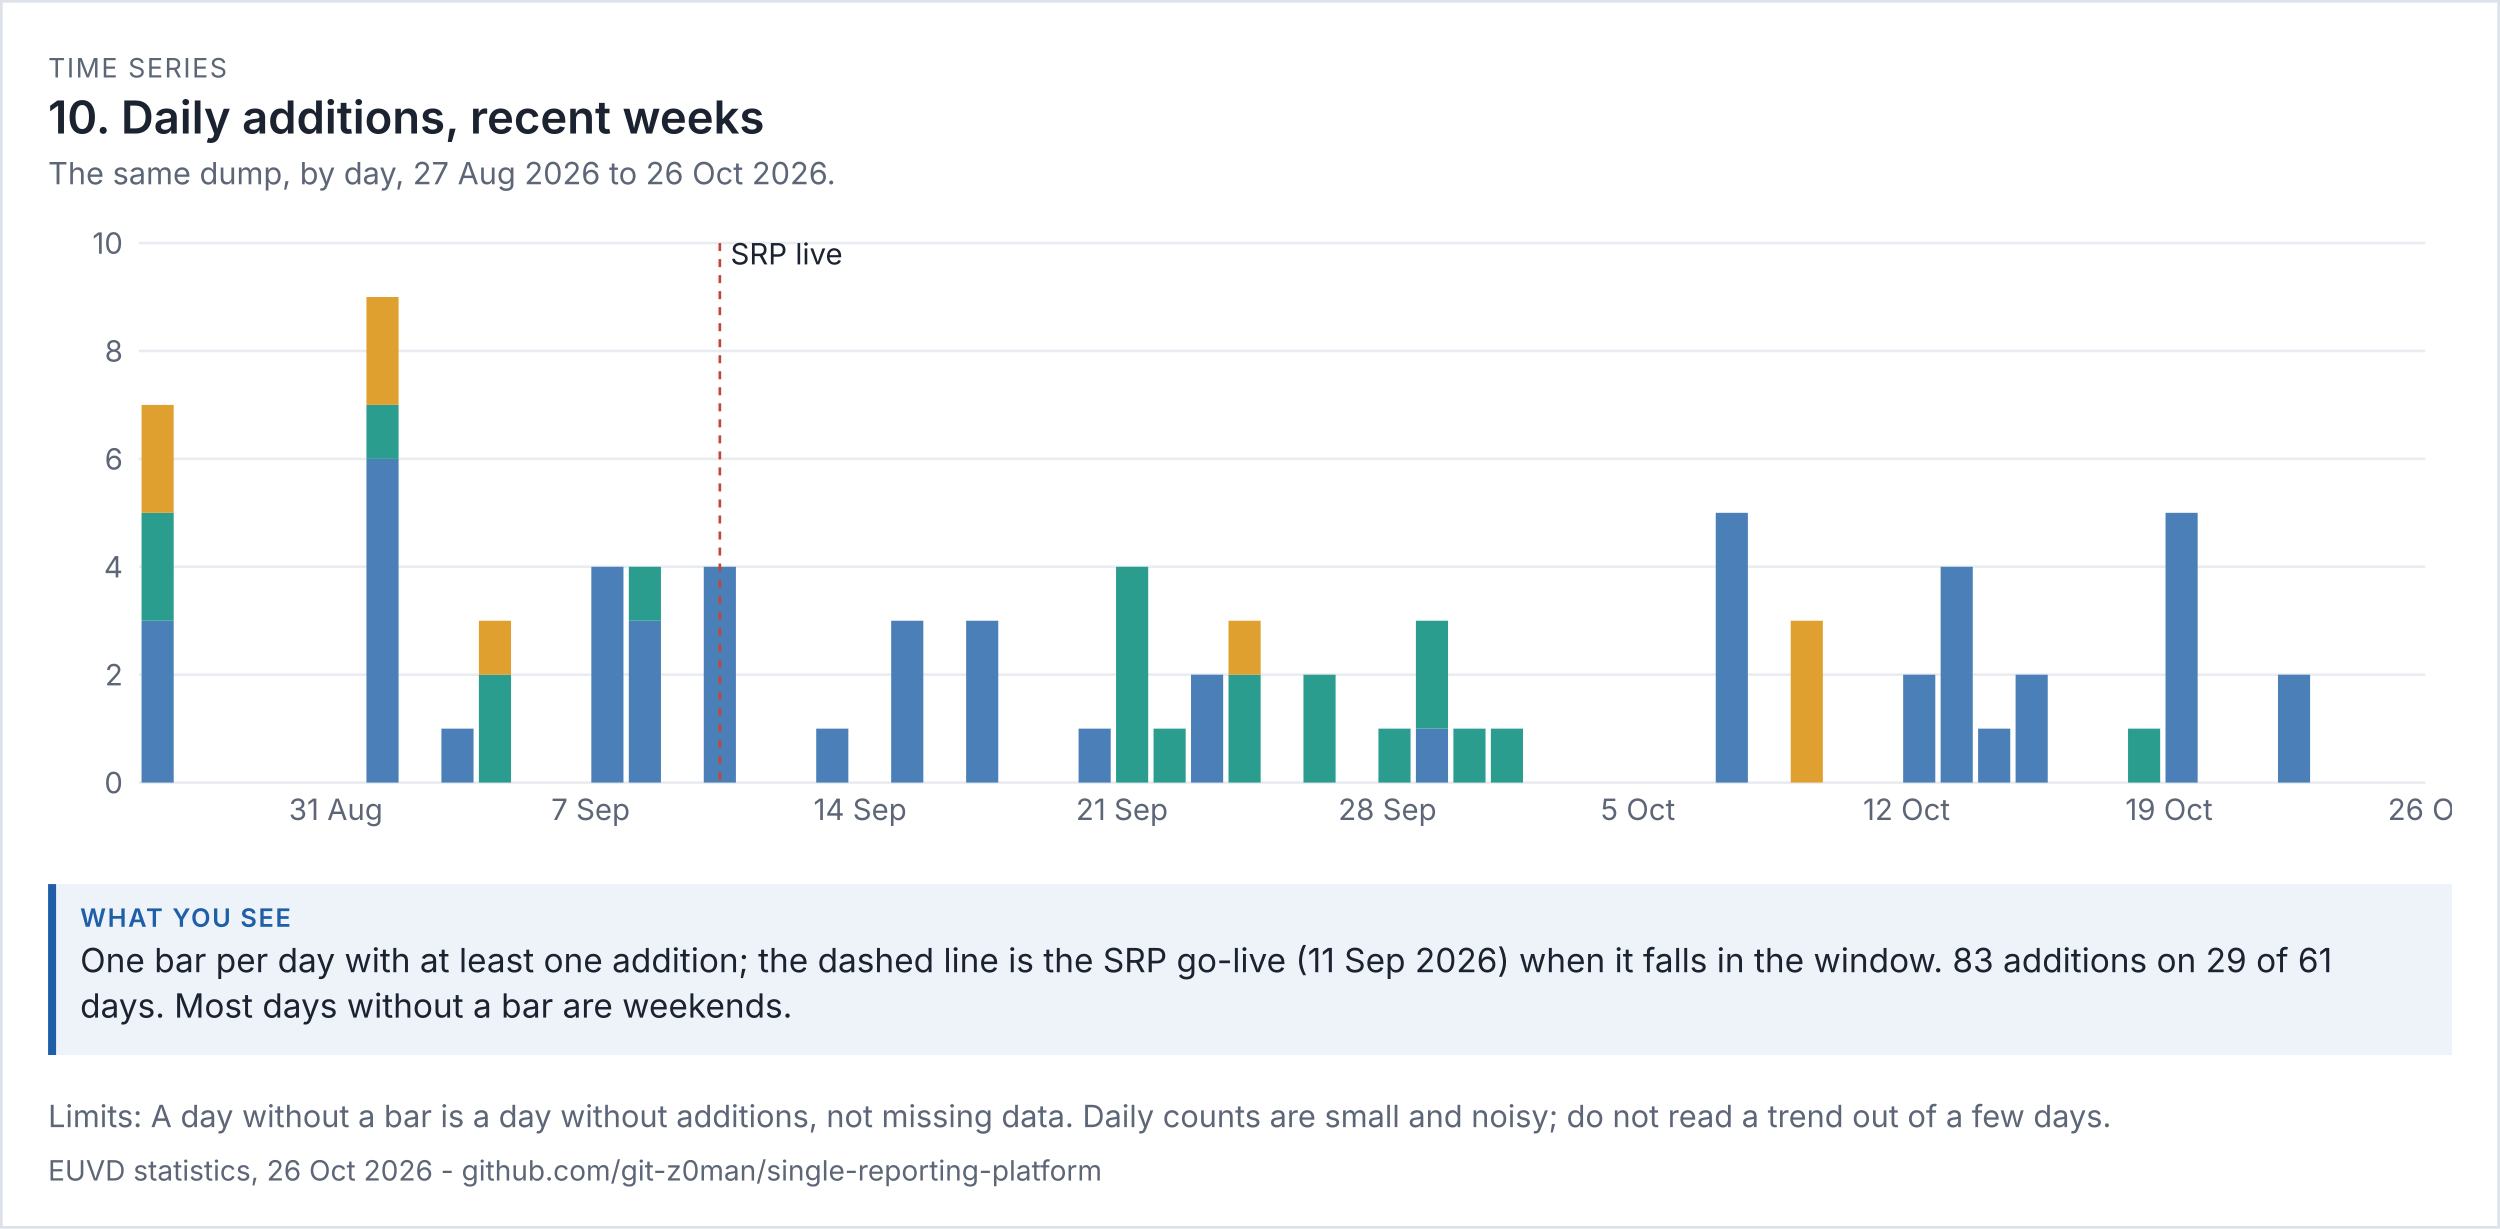
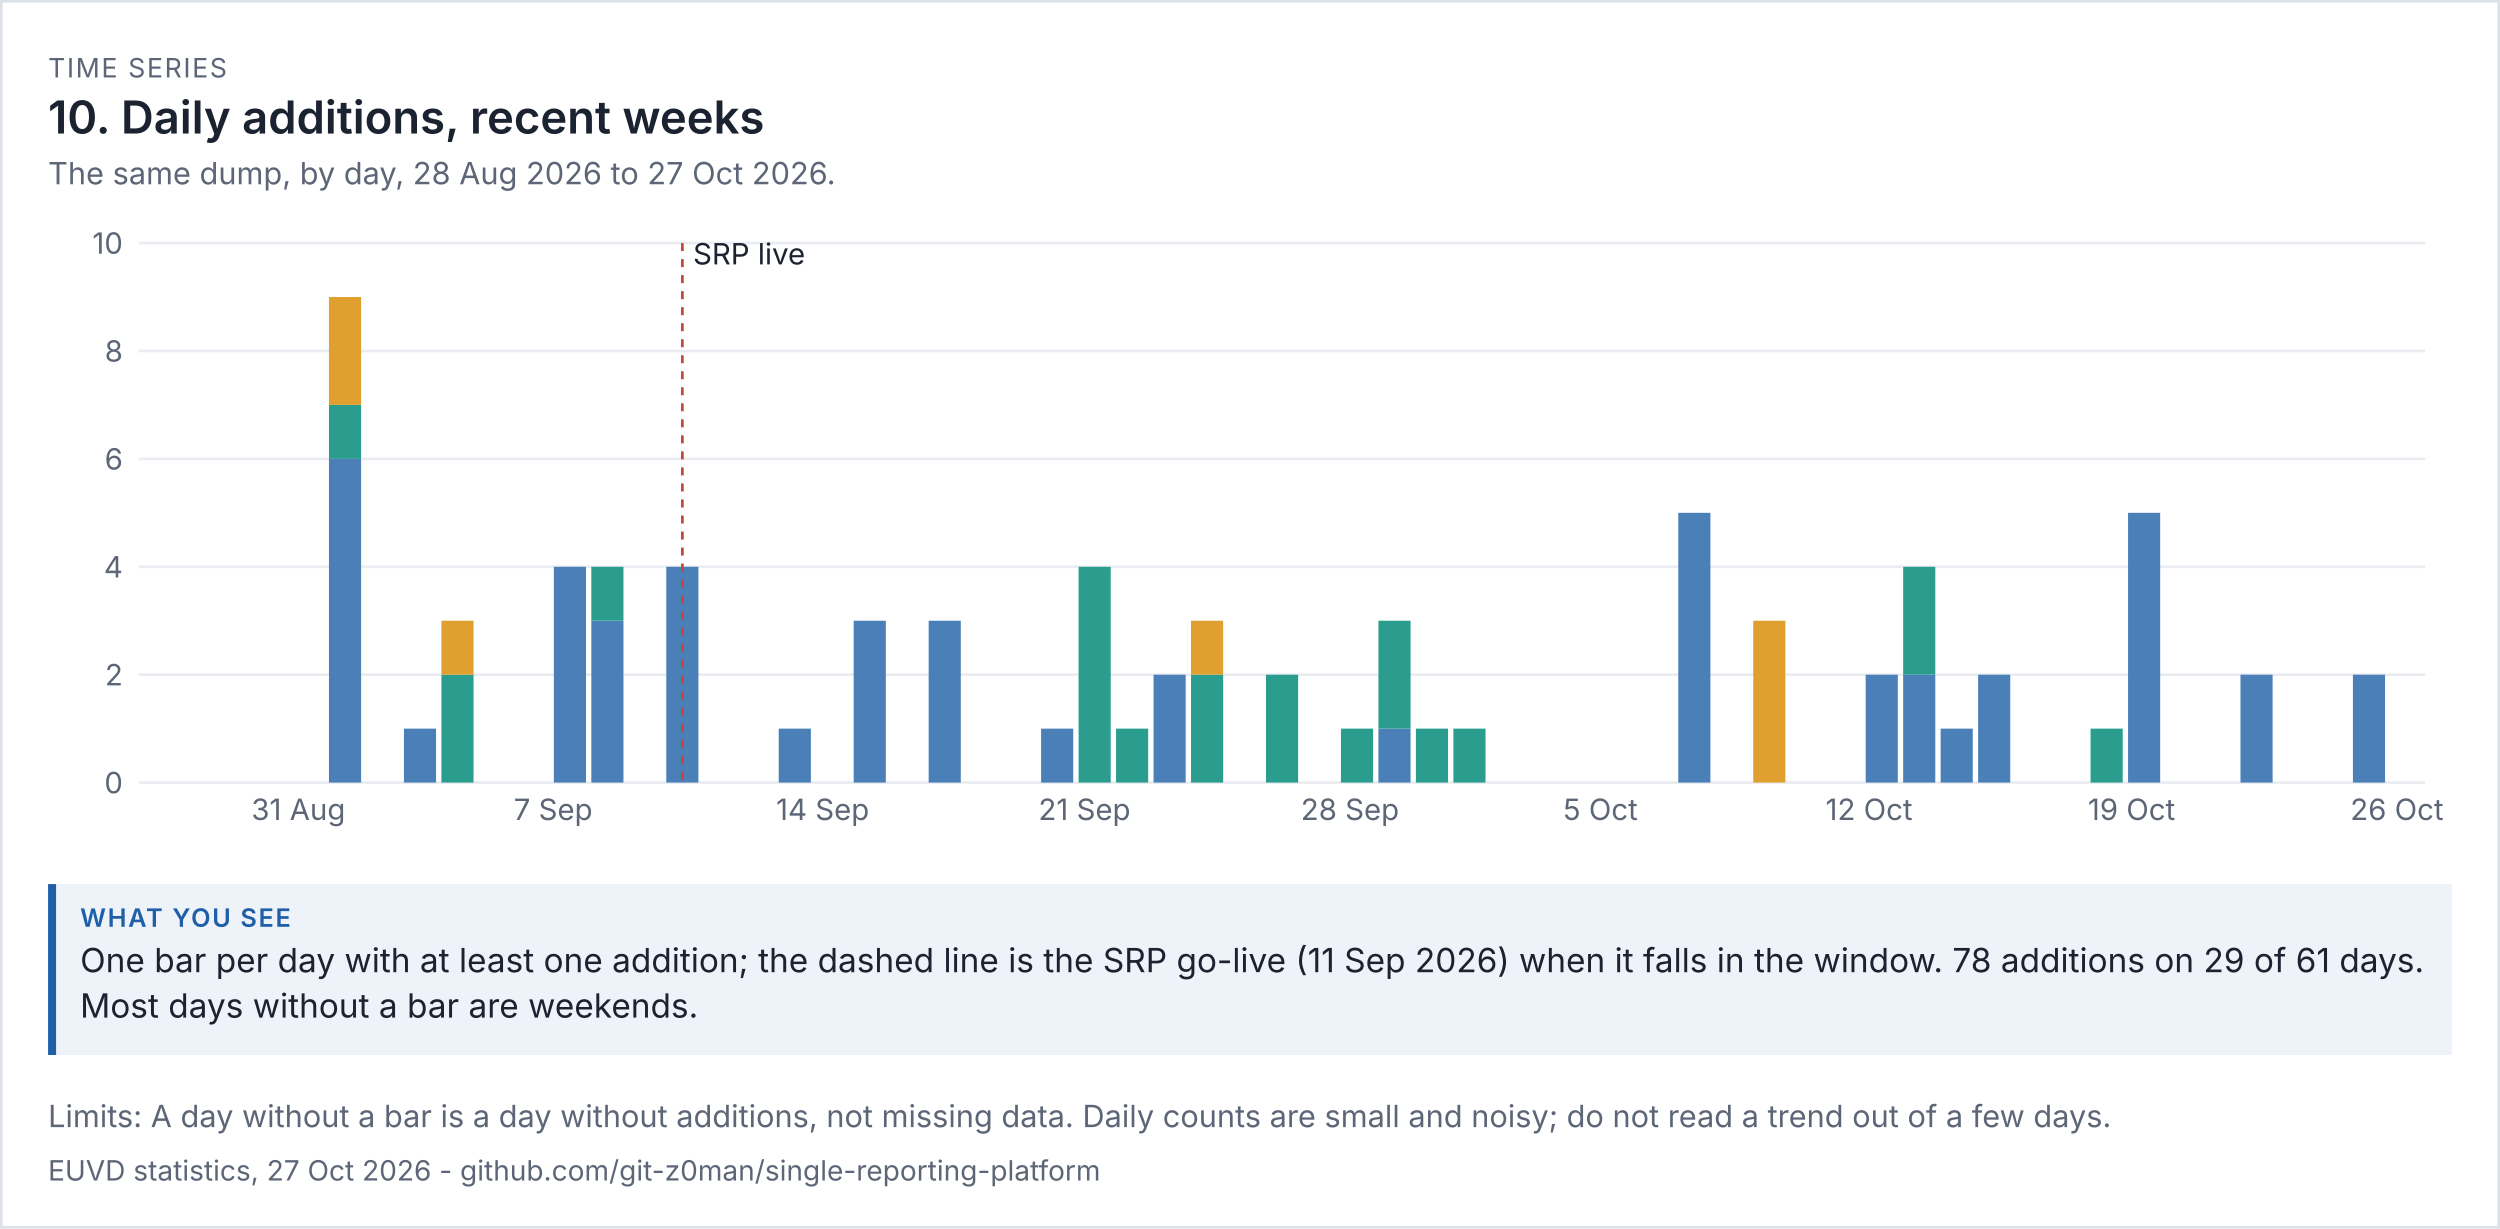
<svg xmlns="http://www.w3.org/2000/svg" viewBox="0 0 936 460" width="936" height="460" font-family="system-ui,-apple-system,'Segoe UI',sans-serif">
  <rect width="100%" height="100%" fill="#ffffff" />
  <rect x="0.5" y="0.5" width="935" height="459" fill="none" stroke="#dde1e8" />
  <text x="18" y="29" font-size="10" letter-spacing="0.6" fill="#5d6677">TIME SERIES</text>
  <text x="18" y="50" font-size="17" fill="#1b2230" font-weight="600">10. Daily additions, recent weeks</text>
-   <text x="18" y="69" font-size="11.5" fill="#5d6677">The same dump, by day, 27 Aug 2026 to 26 Oct 2026.</text>
+   <text x="18" y="69" font-size="11.5" fill="#5d6677">The same dump, by day, 28 Aug 2026 to 27 Oct 2026.</text>
  <g transform="translate(18,79) scale(1)" font-size="11">
    <svg viewBox="0 0 900 240" role="img" width="900" height="240">
      <g>
        <line x1="34" x2="890" y1="214" y2="214" stroke="rgb(233, 236, 241)" />
        <text x="28" y="218" text-anchor="end" fill="rgb(93, 102, 119)">0</text>
        <line x1="34" x2="890" y1="173.6" y2="173.6" stroke="rgb(233, 236, 241)" />
        <text x="28" y="177.6" text-anchor="end" fill="rgb(93, 102, 119)">2</text>
        <line x1="34" x2="890" y1="133.2" y2="133.2" stroke="rgb(233, 236, 241)" />
        <text x="28" y="137.2" text-anchor="end" fill="rgb(93, 102, 119)">4</text>
        <line x1="34" x2="890" y1="92.8" y2="92.8" stroke="rgb(233, 236, 241)" />
        <text x="28" y="96.8" text-anchor="end" fill="rgb(93, 102, 119)">6</text>
        <line x1="34" x2="890" y1="52.4" y2="52.4" stroke="rgb(233, 236, 241)" />
        <text x="28" y="56.4" text-anchor="end" fill="rgb(93, 102, 119)">8</text>
        <line x1="34" x2="890" y1="12" y2="12" stroke="rgb(233, 236, 241)" />
        <text x="28" y="16" text-anchor="end" fill="rgb(93, 102, 119)">10</text>
-         <rect x="35" y="153.4" width="12.033" height="60.6" fill="rgb(75, 127, 184)" />
-         <rect x="35" y="113" width="12.033" height="40.4" fill="rgb(42, 157, 143)" />
-         <rect x="35" y="72.6" width="12.033" height="40.4" fill="rgb(224, 160, 48)" />
-         <text x="90.131" y="228" fill="rgb(93, 102, 119)">31 Aug</text>
-         <rect x="119.197" y="92.8" width="12.033" height="121.2" fill="rgb(75, 127, 184)" />
-         <rect x="119.197" y="72.6" width="12.033" height="20.2" fill="rgb(42, 157, 143)" />
-         <rect x="119.197" y="32.2" width="12.033" height="40.4" fill="rgb(224, 160, 48)" />
-         <rect x="147.262" y="193.8" width="12.033" height="20.2" fill="rgb(75, 127, 184)" />
-         <rect x="161.295" y="173.6" width="12.033" height="40.4" fill="rgb(42, 157, 143)" />
-         <rect x="161.295" y="153.4" width="12.033" height="20.2" fill="rgb(224, 160, 48)" />
-         <text x="188.361" y="228" fill="rgb(93, 102, 119)">7 Sep</text>
-         <rect x="203.393" y="133.2" width="12.033" height="80.8" fill="rgb(75, 127, 184)" />
-         <rect x="217.426" y="153.4" width="12.033" height="60.6" fill="rgb(75, 127, 184)" />
-         <rect x="217.426" y="133.2" width="12.033" height="20.2" fill="rgb(42, 157, 143)" />
-         <rect x="245.492" y="133.2" width="12.033" height="80.8" fill="rgb(75, 127, 184)" />
-         <line x1="251.508" x2="251.508" y1="12" y2="214" stroke="rgb(192, 70, 58)" stroke-dasharray="3 3" />
-         <text x="255.508" y="20" class="t" fill="rgb(27, 34, 48)">SRP live</text>
-         <rect x="287.59" y="193.8" width="12.033" height="20.2" fill="rgb(75, 127, 184)" />
-         <text x="286.59" y="228" fill="rgb(93, 102, 119)">14 Sep</text>
-         <rect x="315.656" y="153.4" width="12.033" height="60.6" fill="rgb(75, 127, 184)" />
-         <rect x="343.721" y="153.4" width="12.033" height="60.6" fill="rgb(75, 127, 184)" />
-         <rect x="385.82" y="193.8" width="12.033" height="20.2" fill="rgb(75, 127, 184)" />
-         <text x="384.82" y="228" fill="rgb(93, 102, 119)">21 Sep</text>
-         <rect x="399.852" y="133.2" width="12.033" height="80.8" fill="rgb(42, 157, 143)" />
-         <rect x="413.885" y="193.8" width="12.033" height="20.2" fill="rgb(42, 157, 143)" />
-         <rect x="427.918" y="173.6" width="12.033" height="40.4" fill="rgb(75, 127, 184)" />
-         <rect x="441.951" y="173.6" width="12.033" height="40.4" fill="rgb(42, 157, 143)" />
-         <rect x="441.951" y="153.4" width="12.033" height="20.2" fill="rgb(224, 160, 48)" />
-         <rect x="470.016" y="173.6" width="12.033" height="40.4" fill="rgb(42, 157, 143)" />
-         <text x="483.049" y="228" fill="rgb(93, 102, 119)">28 Sep</text>
-         <rect x="498.082" y="193.8" width="12.033" height="20.2" fill="rgb(42, 157, 143)" />
-         <rect x="512.115" y="193.8" width="12.033" height="20.2" fill="rgb(75, 127, 184)" />
-         <rect x="512.115" y="153.4" width="12.033" height="40.4" fill="rgb(42, 157, 143)" />
+         <text x="76.098" y="228" fill="rgb(93, 102, 119)">31 Aug</text>
+         <rect x="105.164" y="92.8" width="12.033" height="121.2" fill="rgb(75, 127, 184)" />
+         <rect x="105.164" y="72.6" width="12.033" height="20.2" fill="rgb(42, 157, 143)" />
+         <rect x="105.164" y="32.2" width="12.033" height="40.4" fill="rgb(224, 160, 48)" />
+         <rect x="133.23" y="193.8" width="12.033" height="20.2" fill="rgb(75, 127, 184)" />
+         <rect x="147.262" y="173.6" width="12.033" height="40.4" fill="rgb(42, 157, 143)" />
+         <rect x="147.262" y="153.4" width="12.033" height="20.2" fill="rgb(224, 160, 48)" />
+         <text x="174.328" y="228" fill="rgb(93, 102, 119)">7 Sep</text>
+         <rect x="189.361" y="133.2" width="12.033" height="80.8" fill="rgb(75, 127, 184)" />
+         <rect x="203.393" y="153.4" width="12.033" height="60.6" fill="rgb(75, 127, 184)" />
+         <rect x="203.393" y="133.2" width="12.033" height="20.2" fill="rgb(42, 157, 143)" />
+         <rect x="231.459" y="133.2" width="12.033" height="80.8" fill="rgb(75, 127, 184)" />
+         <line x1="237.475" x2="237.475" y1="12" y2="214" stroke="rgb(192, 70, 58)" stroke-dasharray="3 3" />
+         <text x="241.475" y="20" class="t" fill="rgb(27, 34, 48)">SRP live</text>
+         <rect x="273.557" y="193.8" width="12.033" height="20.2" fill="rgb(75, 127, 184)" />
+         <text x="272.557" y="228" fill="rgb(93, 102, 119)">14 Sep</text>
+         <rect x="301.623" y="153.4" width="12.033" height="60.6" fill="rgb(75, 127, 184)" />
+         <rect x="329.689" y="153.4" width="12.033" height="60.6" fill="rgb(75, 127, 184)" />
+         <rect x="371.787" y="193.8" width="12.033" height="20.2" fill="rgb(75, 127, 184)" />
+         <text x="370.787" y="228" fill="rgb(93, 102, 119)">21 Sep</text>
+         <rect x="385.82" y="133.2" width="12.033" height="80.8" fill="rgb(42, 157, 143)" />
+         <rect x="399.852" y="193.8" width="12.033" height="20.2" fill="rgb(42, 157, 143)" />
+         <rect x="413.885" y="173.6" width="12.033" height="40.4" fill="rgb(75, 127, 184)" />
+         <rect x="427.918" y="173.6" width="12.033" height="40.4" fill="rgb(42, 157, 143)" />
+         <rect x="427.918" y="153.4" width="12.033" height="20.2" fill="rgb(224, 160, 48)" />
+         <rect x="455.984" y="173.6" width="12.033" height="40.4" fill="rgb(42, 157, 143)" />
+         <text x="469.016" y="228" fill="rgb(93, 102, 119)">28 Sep</text>
+         <rect x="484.049" y="193.8" width="12.033" height="20.2" fill="rgb(42, 157, 143)" />
+         <rect x="498.082" y="193.8" width="12.033" height="20.2" fill="rgb(75, 127, 184)" />
+         <rect x="498.082" y="153.4" width="12.033" height="40.4" fill="rgb(42, 157, 143)" />
+         <rect x="512.115" y="193.8" width="12.033" height="20.2" fill="rgb(42, 157, 143)" />
        <rect x="526.148" y="193.8" width="12.033" height="20.2" fill="rgb(42, 157, 143)" />
-         <rect x="540.18" y="193.8" width="12.033" height="20.2" fill="rgb(42, 157, 143)" />
-         <text x="581.279" y="228" fill="rgb(93, 102, 119)">5 Oct</text>
-         <rect x="624.377" y="113" width="12.033" height="101" fill="rgb(75, 127, 184)" />
-         <rect x="652.443" y="153.4" width="12.033" height="60.6" fill="rgb(224, 160, 48)" />
-         <text x="679.508" y="228" fill="rgb(93, 102, 119)">12 Oct</text>
+         <text x="567.246" y="228" fill="rgb(93, 102, 119)">5 Oct</text>
+         <rect x="610.344" y="113" width="12.033" height="101" fill="rgb(75, 127, 184)" />
+         <rect x="638.41" y="153.4" width="12.033" height="60.6" fill="rgb(224, 160, 48)" />
+         <text x="665.475" y="228" fill="rgb(93, 102, 119)">12 Oct</text>
+         <rect x="680.508" y="173.6" width="12.033" height="40.4" fill="rgb(75, 127, 184)" />
        <rect x="694.541" y="173.6" width="12.033" height="40.4" fill="rgb(75, 127, 184)" />
-         <rect x="708.574" y="133.2" width="12.033" height="80.8" fill="rgb(75, 127, 184)" />
-         <rect x="722.607" y="193.8" width="12.033" height="20.2" fill="rgb(75, 127, 184)" />
-         <rect x="736.639" y="173.6" width="12.033" height="40.4" fill="rgb(75, 127, 184)" />
-         <rect x="778.738" y="193.8" width="12.033" height="20.2" fill="rgb(42, 157, 143)" />
-         <text x="777.738" y="228" fill="rgb(93, 102, 119)">19 Oct</text>
-         <rect x="792.77" y="113" width="12.033" height="101" fill="rgb(75, 127, 184)" />
-         <rect x="834.869" y="173.6" width="12.033" height="40.4" fill="rgb(75, 127, 184)" />
-         <text x="875.967" y="228" fill="rgb(93, 102, 119)">26 Oct</text>
+         <rect x="694.541" y="133.2" width="12.033" height="40.4" fill="rgb(42, 157, 143)" />
+         <rect x="708.574" y="193.8" width="12.033" height="20.2" fill="rgb(75, 127, 184)" />
+         <rect x="722.607" y="173.6" width="12.033" height="40.4" fill="rgb(75, 127, 184)" />
+         <rect x="764.705" y="193.8" width="12.033" height="20.2" fill="rgb(42, 157, 143)" />
+         <text x="763.705" y="228" fill="rgb(93, 102, 119)">19 Oct</text>
+         <rect x="778.738" y="113" width="12.033" height="101" fill="rgb(75, 127, 184)" />
+         <rect x="820.836" y="173.6" width="12.033" height="40.4" fill="rgb(75, 127, 184)" />
+         <rect x="862.934" y="173.6" width="12.033" height="40.4" fill="rgb(75, 127, 184)" />
+         <text x="861.934" y="228" fill="rgb(93, 102, 119)">26 Oct</text>
      </g>
    </svg>
  </g>
  <rect x="18" y="331" width="900" height="64" fill="#eef3fa" />
  <rect x="18" y="331" width="3" height="64" fill="#1f5fa8" />
  <text x="30" y="347" font-size="9.5" letter-spacing="0.6" font-weight="600" fill="#1f5fa8">WHAT YOU SEE</text>
-   <text x="30" y="364" font-size="12.5" fill="#1b2230">One bar per day with at least one addition; the dashed line is the SRP go-live (11 Sep 2026) when it falls in the window. 83 additions on 29 of 61</text>
-   <text x="30" y="381" font-size="12.5" fill="#1b2230">days. Most days without a bar are weekends.</text>
+   <text x="30" y="364" font-size="12.5" fill="#1b2230">One bar per day with at least one addition; the dashed line is the SRP go-live (11 Sep 2026) when it falls in the window. 78 additions on 29 of 61 days.</text>
+   <text x="30" y="381" font-size="12.5" fill="#1b2230">Most days without a bar are weekends.</text>
  <text x="18" y="422" font-size="11.5" fill="#5d6677">Limits: A day without a bar is a day without additions, not missing data. Daily counts are small and noisy; do not read a trend out of a few days.</text>
-   <text x="18" y="442" font-size="10.5" fill="#5d6677">EUVD statistics, 26 Oct 2026 - github.com/git-z0man/single-reporting-platform</text>
+   <text x="18" y="442" font-size="10.5" fill="#5d6677">EUVD statistics, 27 Oct 2026 - github.com/git-z0man/single-reporting-platform</text>
</svg>
